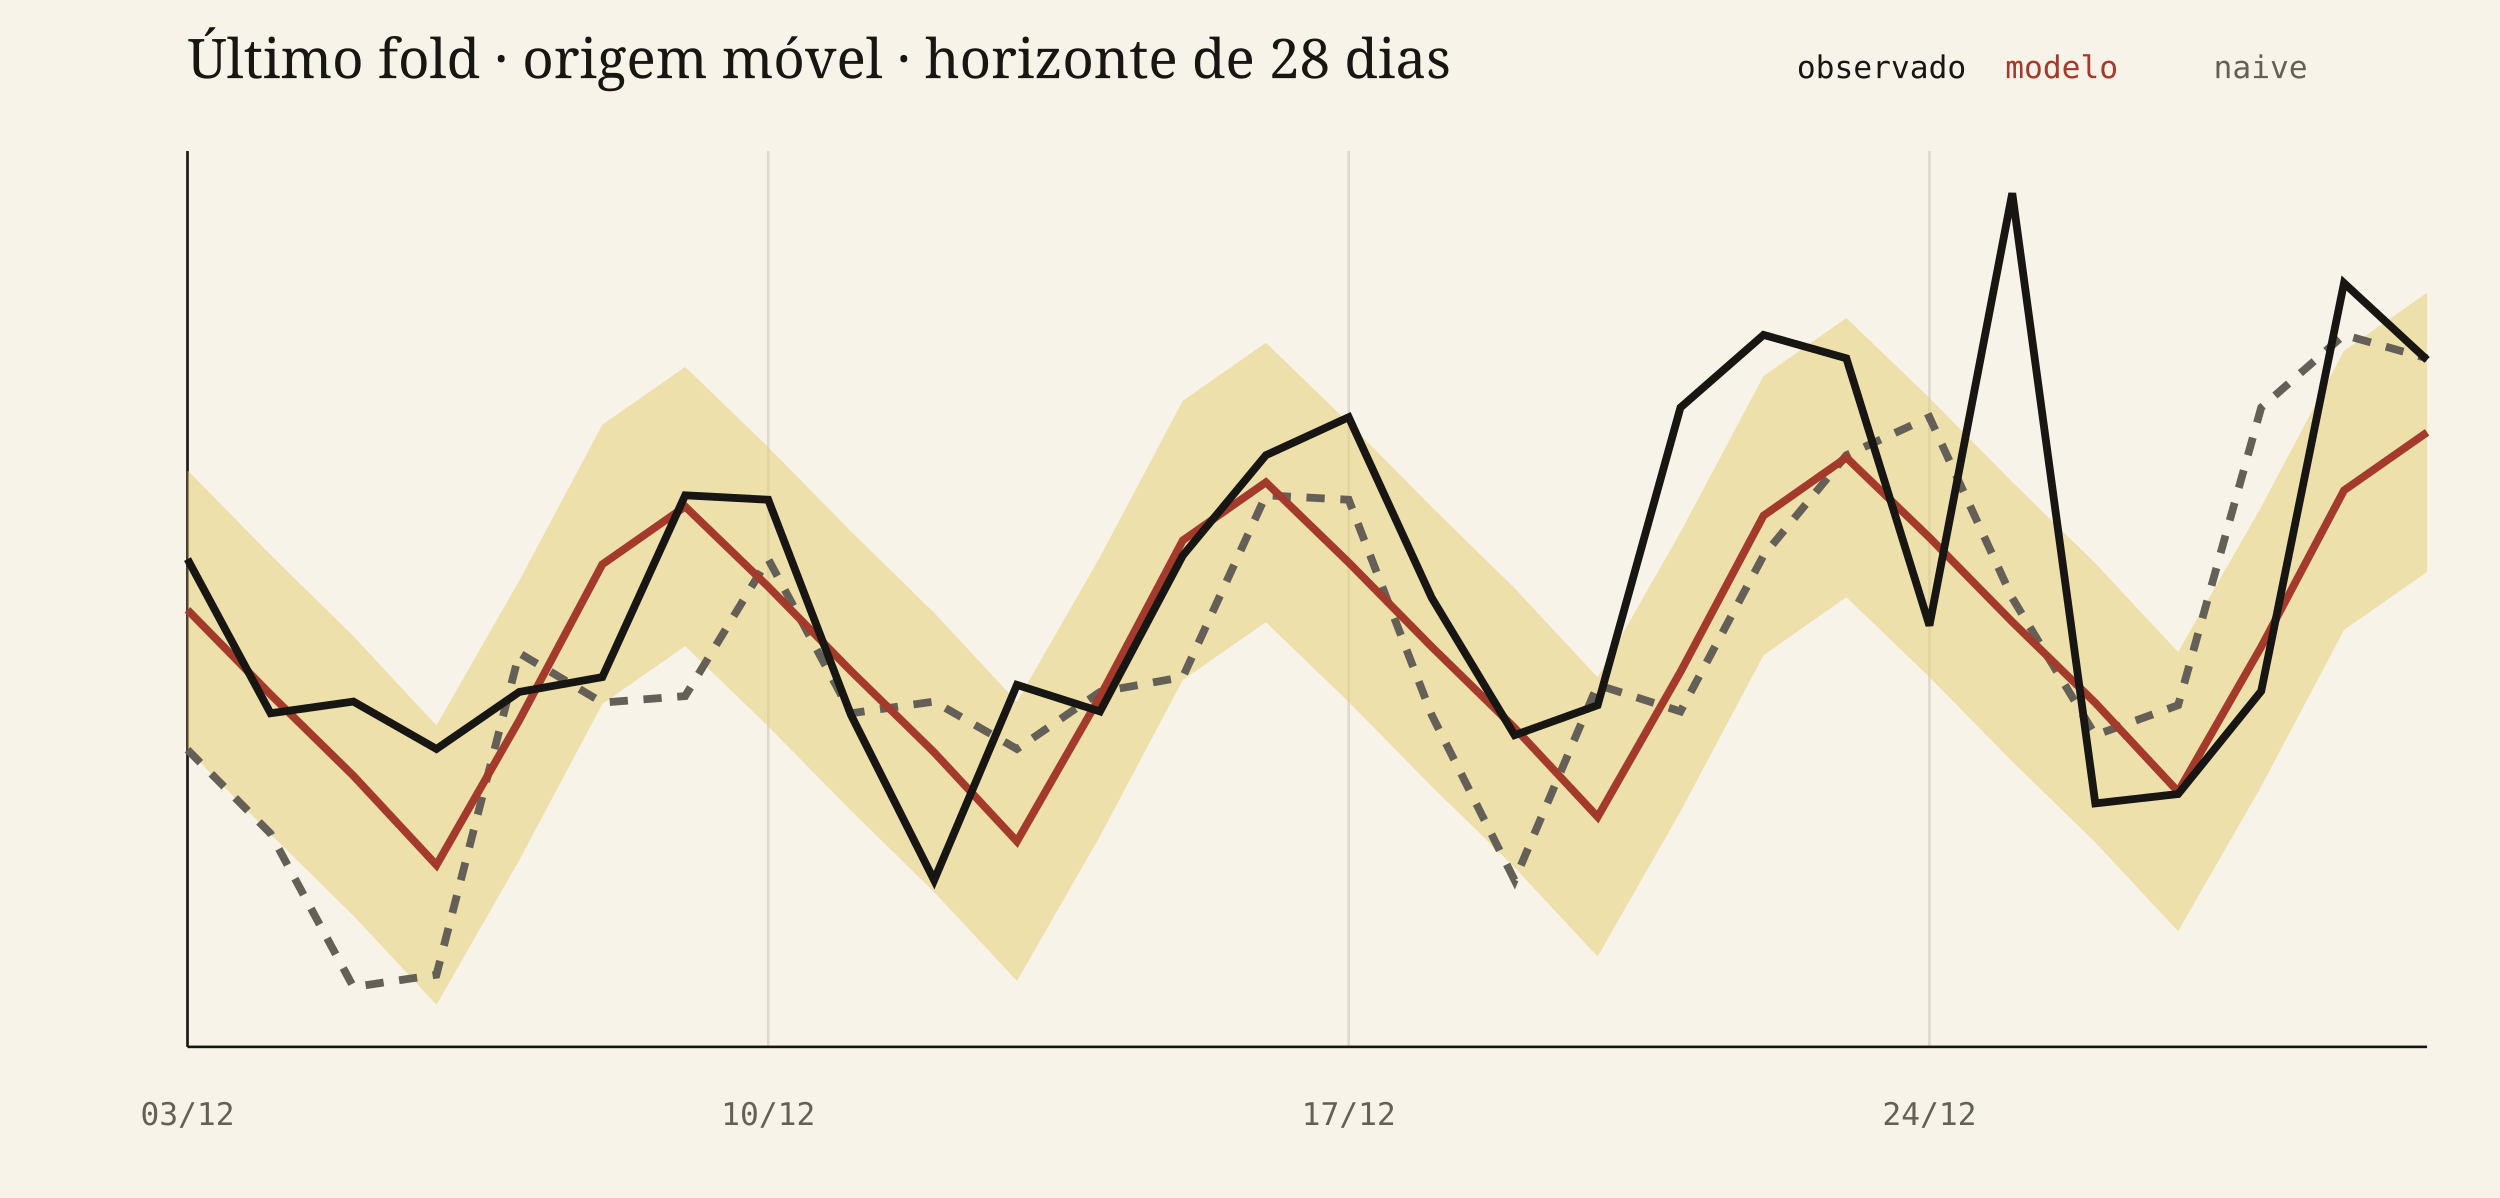
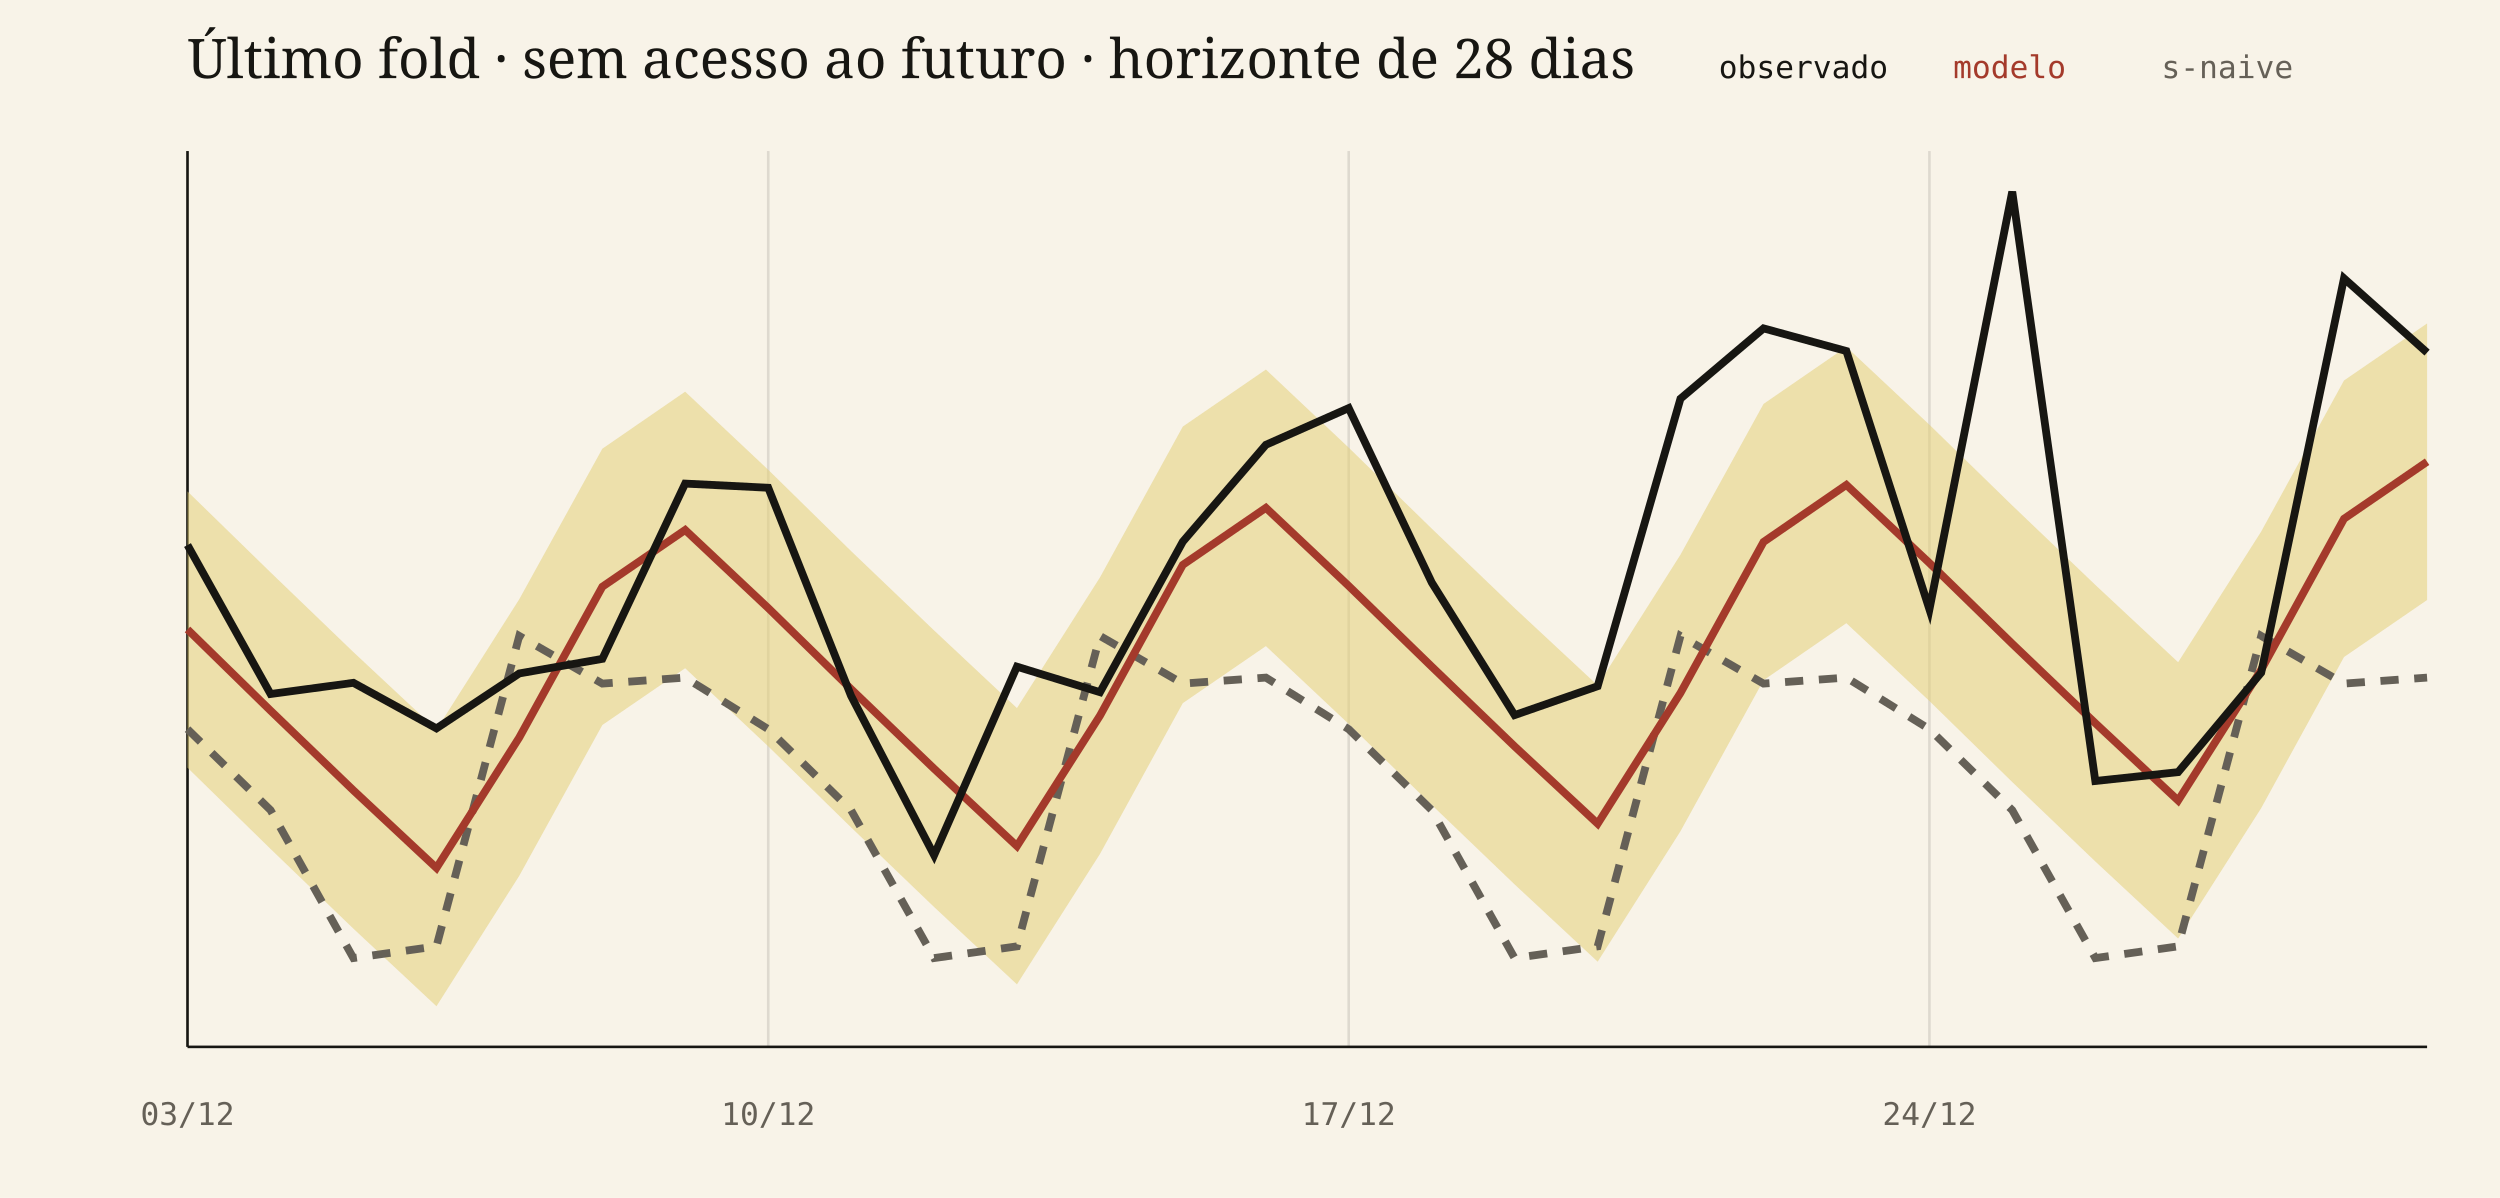
<svg xmlns="http://www.w3.org/2000/svg" viewBox="0 0 960 460" role="img" aria-labelledby="title desc">
  <rect width="100%" height="100%" fill="#f8f3e8" />
-   <text x="72" y="30" font-family="Georgia, serif" font-size="21" fill="#171612">Último fold · origem móvel · horizonte de 28 dias</text>
+   <text x="72" y="30" font-family="Georgia, serif" font-size="21" fill="#171612">Último fold · sem acesso ao futuro · horizonte de 28 dias</text>
  <line x1="72.0" y1="58" x2="72.0" y2="402" stroke="#171612" opacity=".12" />
  <text x="72.0" y="432" text-anchor="middle" font-family="monospace" font-size="12" fill="#656057">03/12</text>
  <line x1="295.0" y1="58" x2="295.0" y2="402" stroke="#171612" opacity=".12" />
  <text x="295.0" y="432" text-anchor="middle" font-family="monospace" font-size="12" fill="#656057">10/12</text>
  <line x1="517.9" y1="58" x2="517.9" y2="402" stroke="#171612" opacity=".12" />
  <text x="517.9" y="432" text-anchor="middle" font-family="monospace" font-size="12" fill="#656057">17/12</text>
  <line x1="740.9" y1="58" x2="740.9" y2="402" stroke="#171612" opacity=".12" />
  <text x="740.9" y="432" text-anchor="middle" font-family="monospace" font-size="12" fill="#656057">24/12</text>
  <line x1="72" y1="58" x2="72" y2="402" stroke="#171612" />
  <line x1="72" y1="402" x2="932" y2="402" stroke="#171612" />
-   <polygon points="72.0,287.8 103.9,320.3 135.7,351.6 167.6,385.8 199.4,330.3 231.3,270.3 263.1,248.1 295.0,278.9 326.8,311.3 358.7,342.5 390.5,376.7 422.4,321.1 454.2,261.1 486.1,238.9 517.9,269.6 549.8,302.0 581.6,333.1 613.5,367.3 645.3,311.6 677.2,251.6 709.0,229.3 740.9,260.0 772.7,292.4 804.6,323.5 836.4,357.6 868.3,302.0 900.1,241.9 932.0,219.6 932.0,112.4 900.1,134.7 868.3,194.7 836.4,250.4 804.6,216.3 772.7,185.1 740.9,152.8 709.0,122.1 677.2,144.4 645.3,204.4 613.5,260.1 581.6,225.9 549.8,194.7 517.9,162.4 486.1,131.6 454.2,153.9 422.4,213.9 390.5,269.5 358.7,235.3 326.8,204.1 295.0,171.7 263.1,140.9 231.3,163.1 199.4,223.0 167.6,278.6 135.7,244.3 103.9,213.1 72.0,180.6" fill="#e3cf79" opacity=".55" />
-   <polyline points="72.0,287.9 103.9,320.1 135.7,379.0 167.6,374.3 199.4,250.8 231.3,269.8 263.1,267.3 295.0,214.7 326.8,273.9 358.7,269.4 390.5,287.6 422.4,265.7 454.2,260.0 486.1,190.2 517.9,191.9 549.8,274.6 581.6,338.0 613.5,263.0 645.3,273.2 677.2,213.3 709.0,174.8 740.9,160.2 772.7,229.6 804.6,282.3 836.4,270.8 868.3,156.5 900.1,128.6 932.0,137.6" fill="none" stroke="#656057" stroke-width="3" stroke-dasharray="7 6" />
-   <polyline points="72.0,234.2 103.9,266.7 135.7,297.9 167.6,332.2 199.4,276.6 231.3,216.7 263.1,194.5 295.0,225.3 326.8,257.7 358.7,288.9 390.5,323.1 422.4,267.5 454.2,207.5 486.1,185.2 517.9,216.0 549.8,248.4 581.6,279.5 613.5,313.7 645.3,258.0 677.2,198.0 709.0,175.7 740.9,206.4 772.7,238.8 804.6,269.9 836.4,304.0 868.3,248.4 900.1,188.3 932.0,166.0" fill="none" stroke="#a43a2b" stroke-width="3" />
-   <polyline points="72.0,214.7 103.9,273.9 135.7,269.4 167.6,287.6 199.4,265.7 231.3,260.0 263.1,190.2 295.0,191.9 326.8,274.6 358.7,338.0 390.5,263.0 422.4,273.2 454.2,213.3 486.1,174.8 517.9,160.2 549.8,229.6 581.6,282.3 613.5,270.8 645.3,156.5 677.2,128.6 709.0,137.6 740.9,240.2 772.7,74.2 804.6,308.5 836.4,304.9 868.3,265.4 900.1,108.7 932.0,138.2" fill="none" stroke="#171612" stroke-width="3" />
+   <polygon points="72.0,294.8 103.9,326.0 135.7,356.6 167.6,386.4 199.4,336.3 231.3,278.4 263.1,256.6 295.0,286.6 326.8,317.7 358.7,348.3 390.5,378.0 422.4,327.9 454.2,270.0 486.1,248.1 517.9,278.0 549.8,309.1 581.6,339.6 613.5,369.3 645.3,319.2 677.2,261.2 709.0,239.3 740.9,269.2 772.7,300.3 804.6,330.8 836.4,360.4 868.3,310.3 900.1,252.3 932.0,230.4 932.0,124.2 900.1,146.1 868.3,204.1 836.4,254.3 804.6,224.6 772.7,194.1 740.9,163.1 709.0,133.2 677.2,155.1 645.3,213.0 613.5,263.2 581.6,233.5 549.8,203.0 517.9,171.9 486.1,141.9 454.2,163.8 422.4,221.7 390.5,271.9 358.7,242.1 326.8,211.6 295.0,180.4 263.1,150.4 231.3,172.3 199.4,230.1 167.6,280.2 135.7,250.4 103.9,219.8 72.0,188.7" fill="#e3cf79" opacity=".55" />
+   <polyline points="72.0,280.0 103.9,311.1 135.7,367.9 167.6,363.4 199.4,244.2 231.3,262.5 263.1,260.2 295.0,280.0 326.8,311.1 358.7,367.9 390.5,363.4 422.4,244.2 454.2,262.5 486.1,260.2 517.9,280.0 549.8,311.1 581.6,367.9 613.5,363.4 645.3,244.2 677.2,262.5 709.0,260.2 740.9,280.0 772.7,311.1 804.6,367.9 836.4,363.4 868.3,244.2 900.1,262.5 932.0,260.2" fill="none" stroke="#656057" stroke-width="3" stroke-dasharray="7 6" />
+   <polyline points="72.0,241.7 103.9,272.9 135.7,303.5 167.6,333.3 199.4,283.2 231.3,225.3 263.1,203.5 295.0,233.5 326.8,264.6 358.7,295.2 390.5,324.9 422.4,274.8 454.2,216.9 486.1,195.0 517.9,225.0 549.8,256.0 581.6,286.6 613.5,316.3 645.3,266.1 677.2,208.1 709.0,186.2 740.9,216.2 772.7,247.2 804.6,277.7 836.4,307.4 868.3,257.2 900.1,199.2 932.0,177.3" fill="none" stroke="#a43a2b" stroke-width="3" />
+   <polyline points="72.0,209.3 103.9,266.5 135.7,262.2 167.6,279.7 199.4,258.6 231.3,253.0 263.1,185.7 295.0,187.3 326.8,267.2 358.7,328.4 390.5,256.0 422.4,265.8 454.2,208.0 486.1,170.8 517.9,156.7 549.8,223.7 581.6,274.6 613.5,263.5 645.3,153.1 677.2,126.1 709.0,134.8 740.9,234.0 772.7,73.6 804.6,299.9 836.4,296.5 868.3,258.3 900.1,106.9 932.0,135.4" fill="none" stroke="#171612" stroke-width="3" />
  <g font-family="monospace" font-size="12" fill="#171612">
-     <text x="690" y="30">observado</text>
-     <text x="770" y="30" fill="#a43a2b">modelo</text>
-     <text x="850" y="30" fill="#656057">naive</text>
+     <text x="660" y="30">observado</text>
+     <text x="750" y="30" fill="#a43a2b">modelo</text>
+     <text x="830" y="30" fill="#656057">s-naive</text>
  </g>
</svg>
